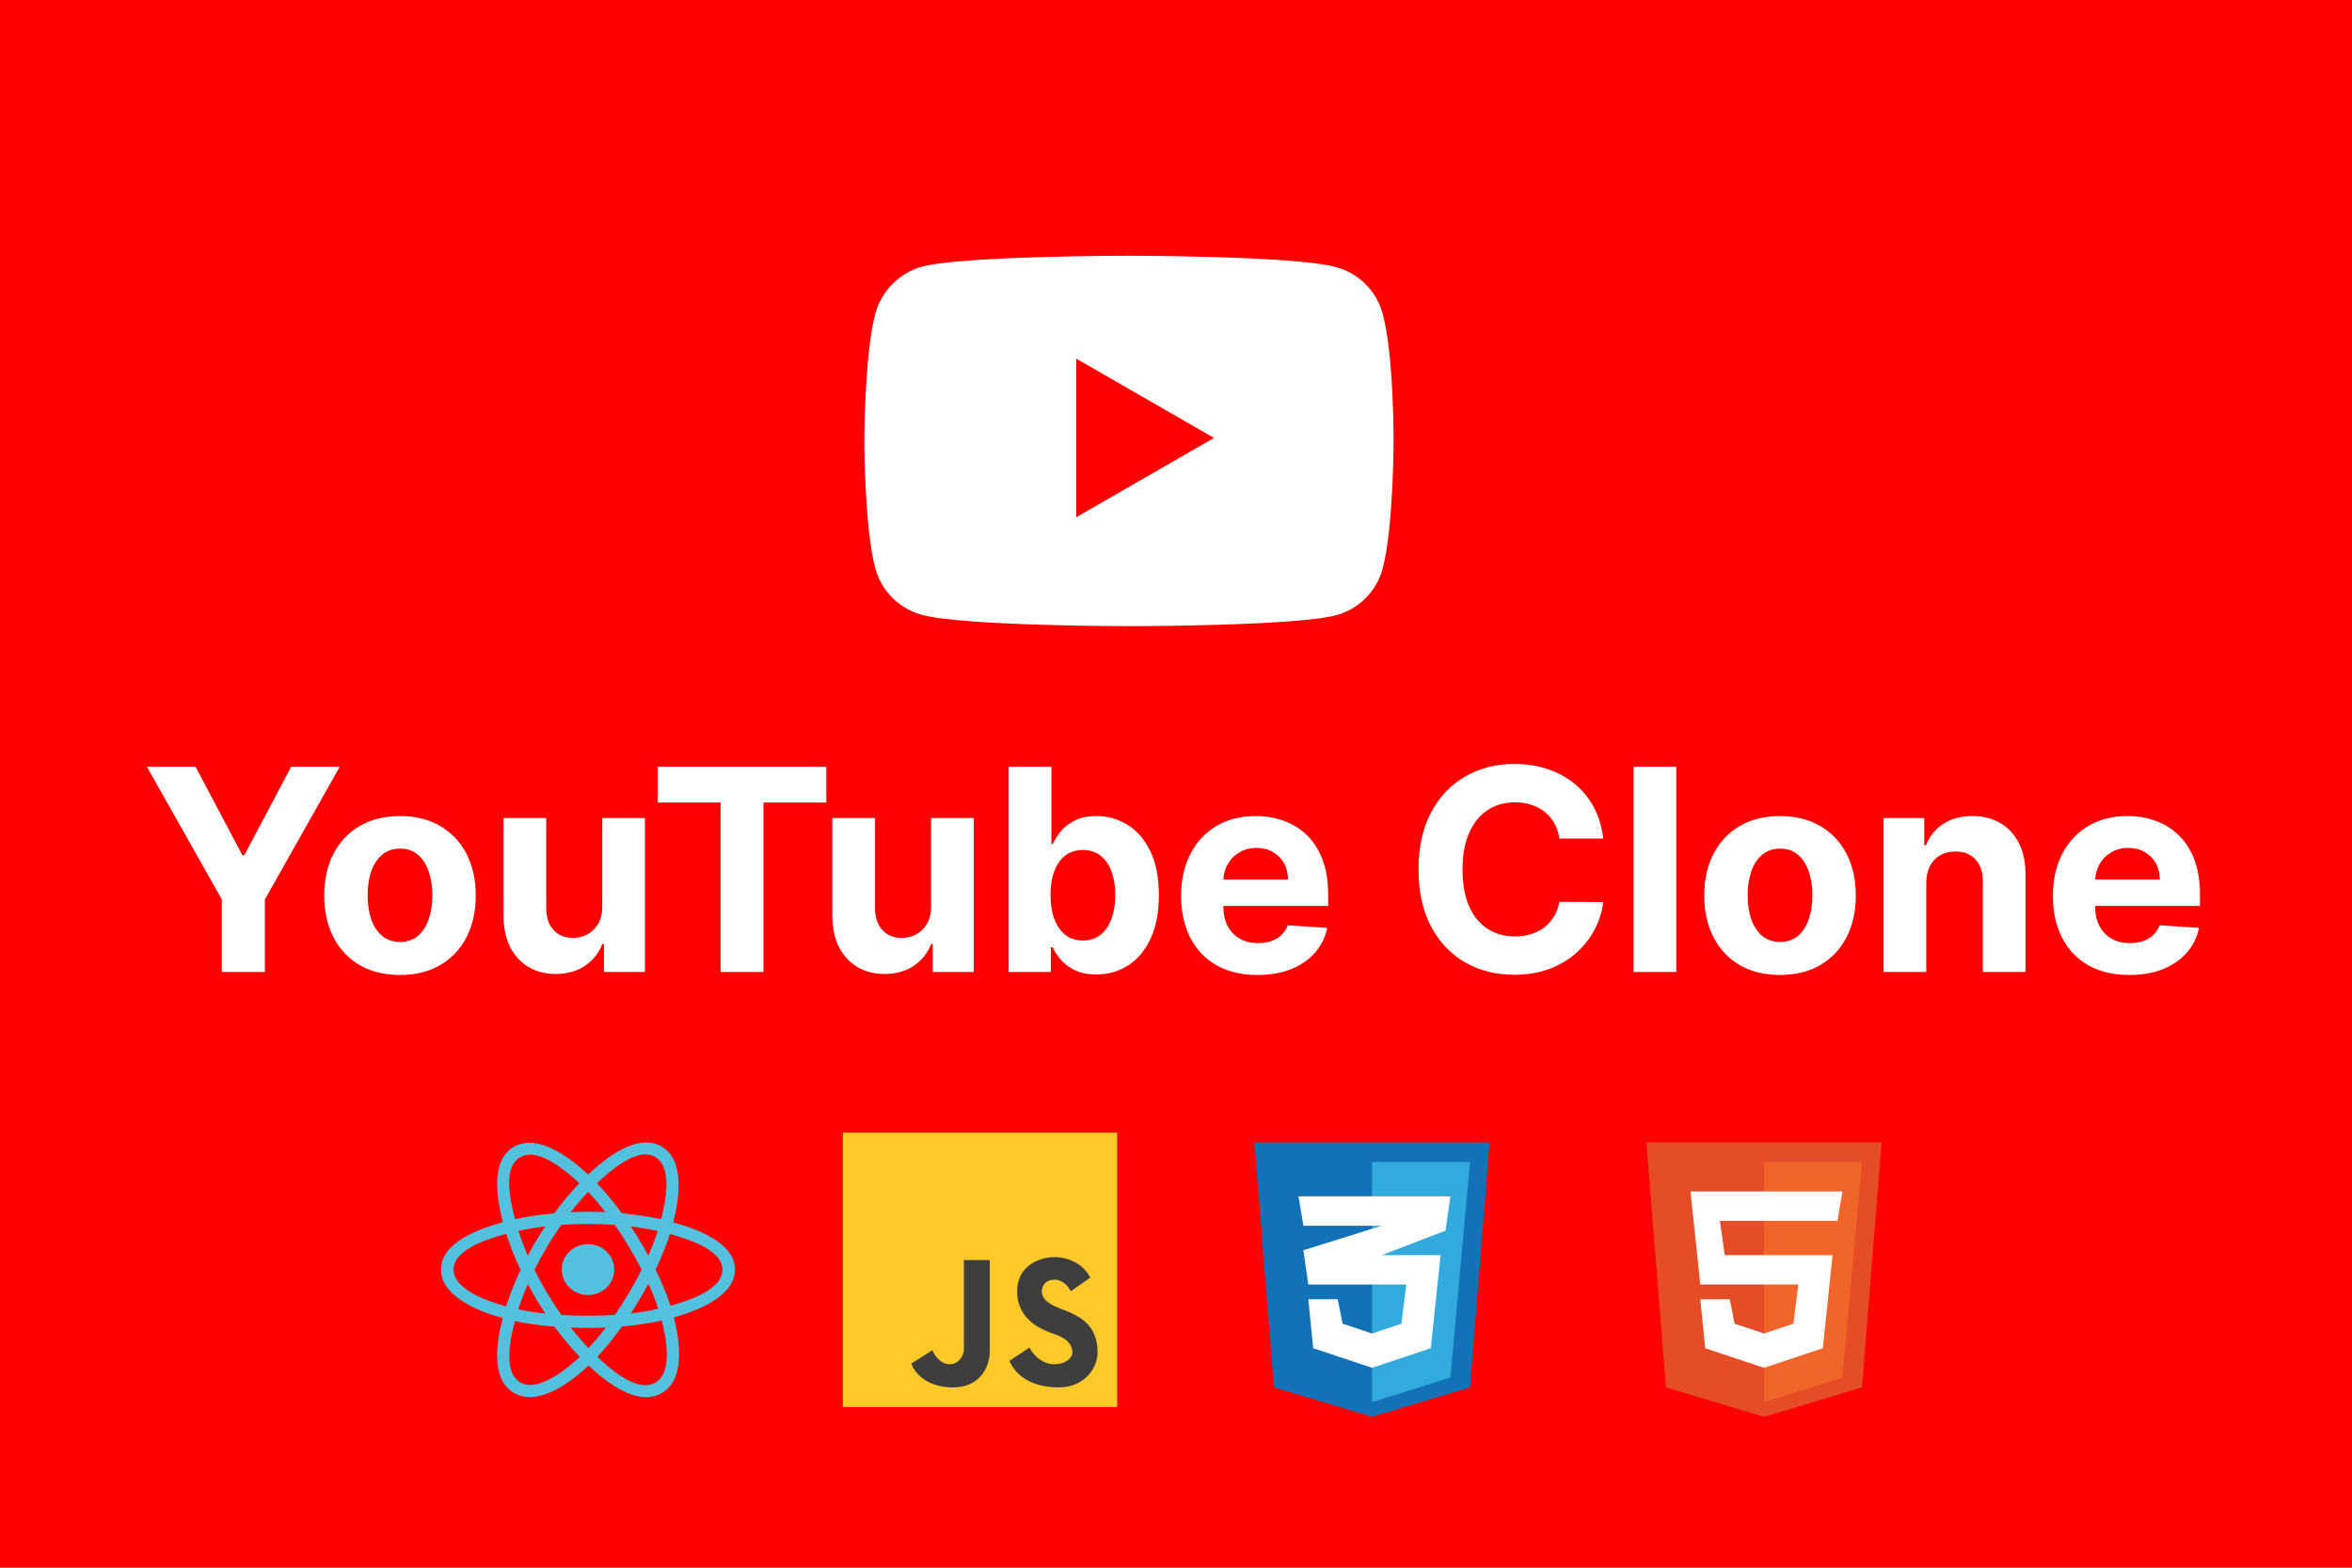
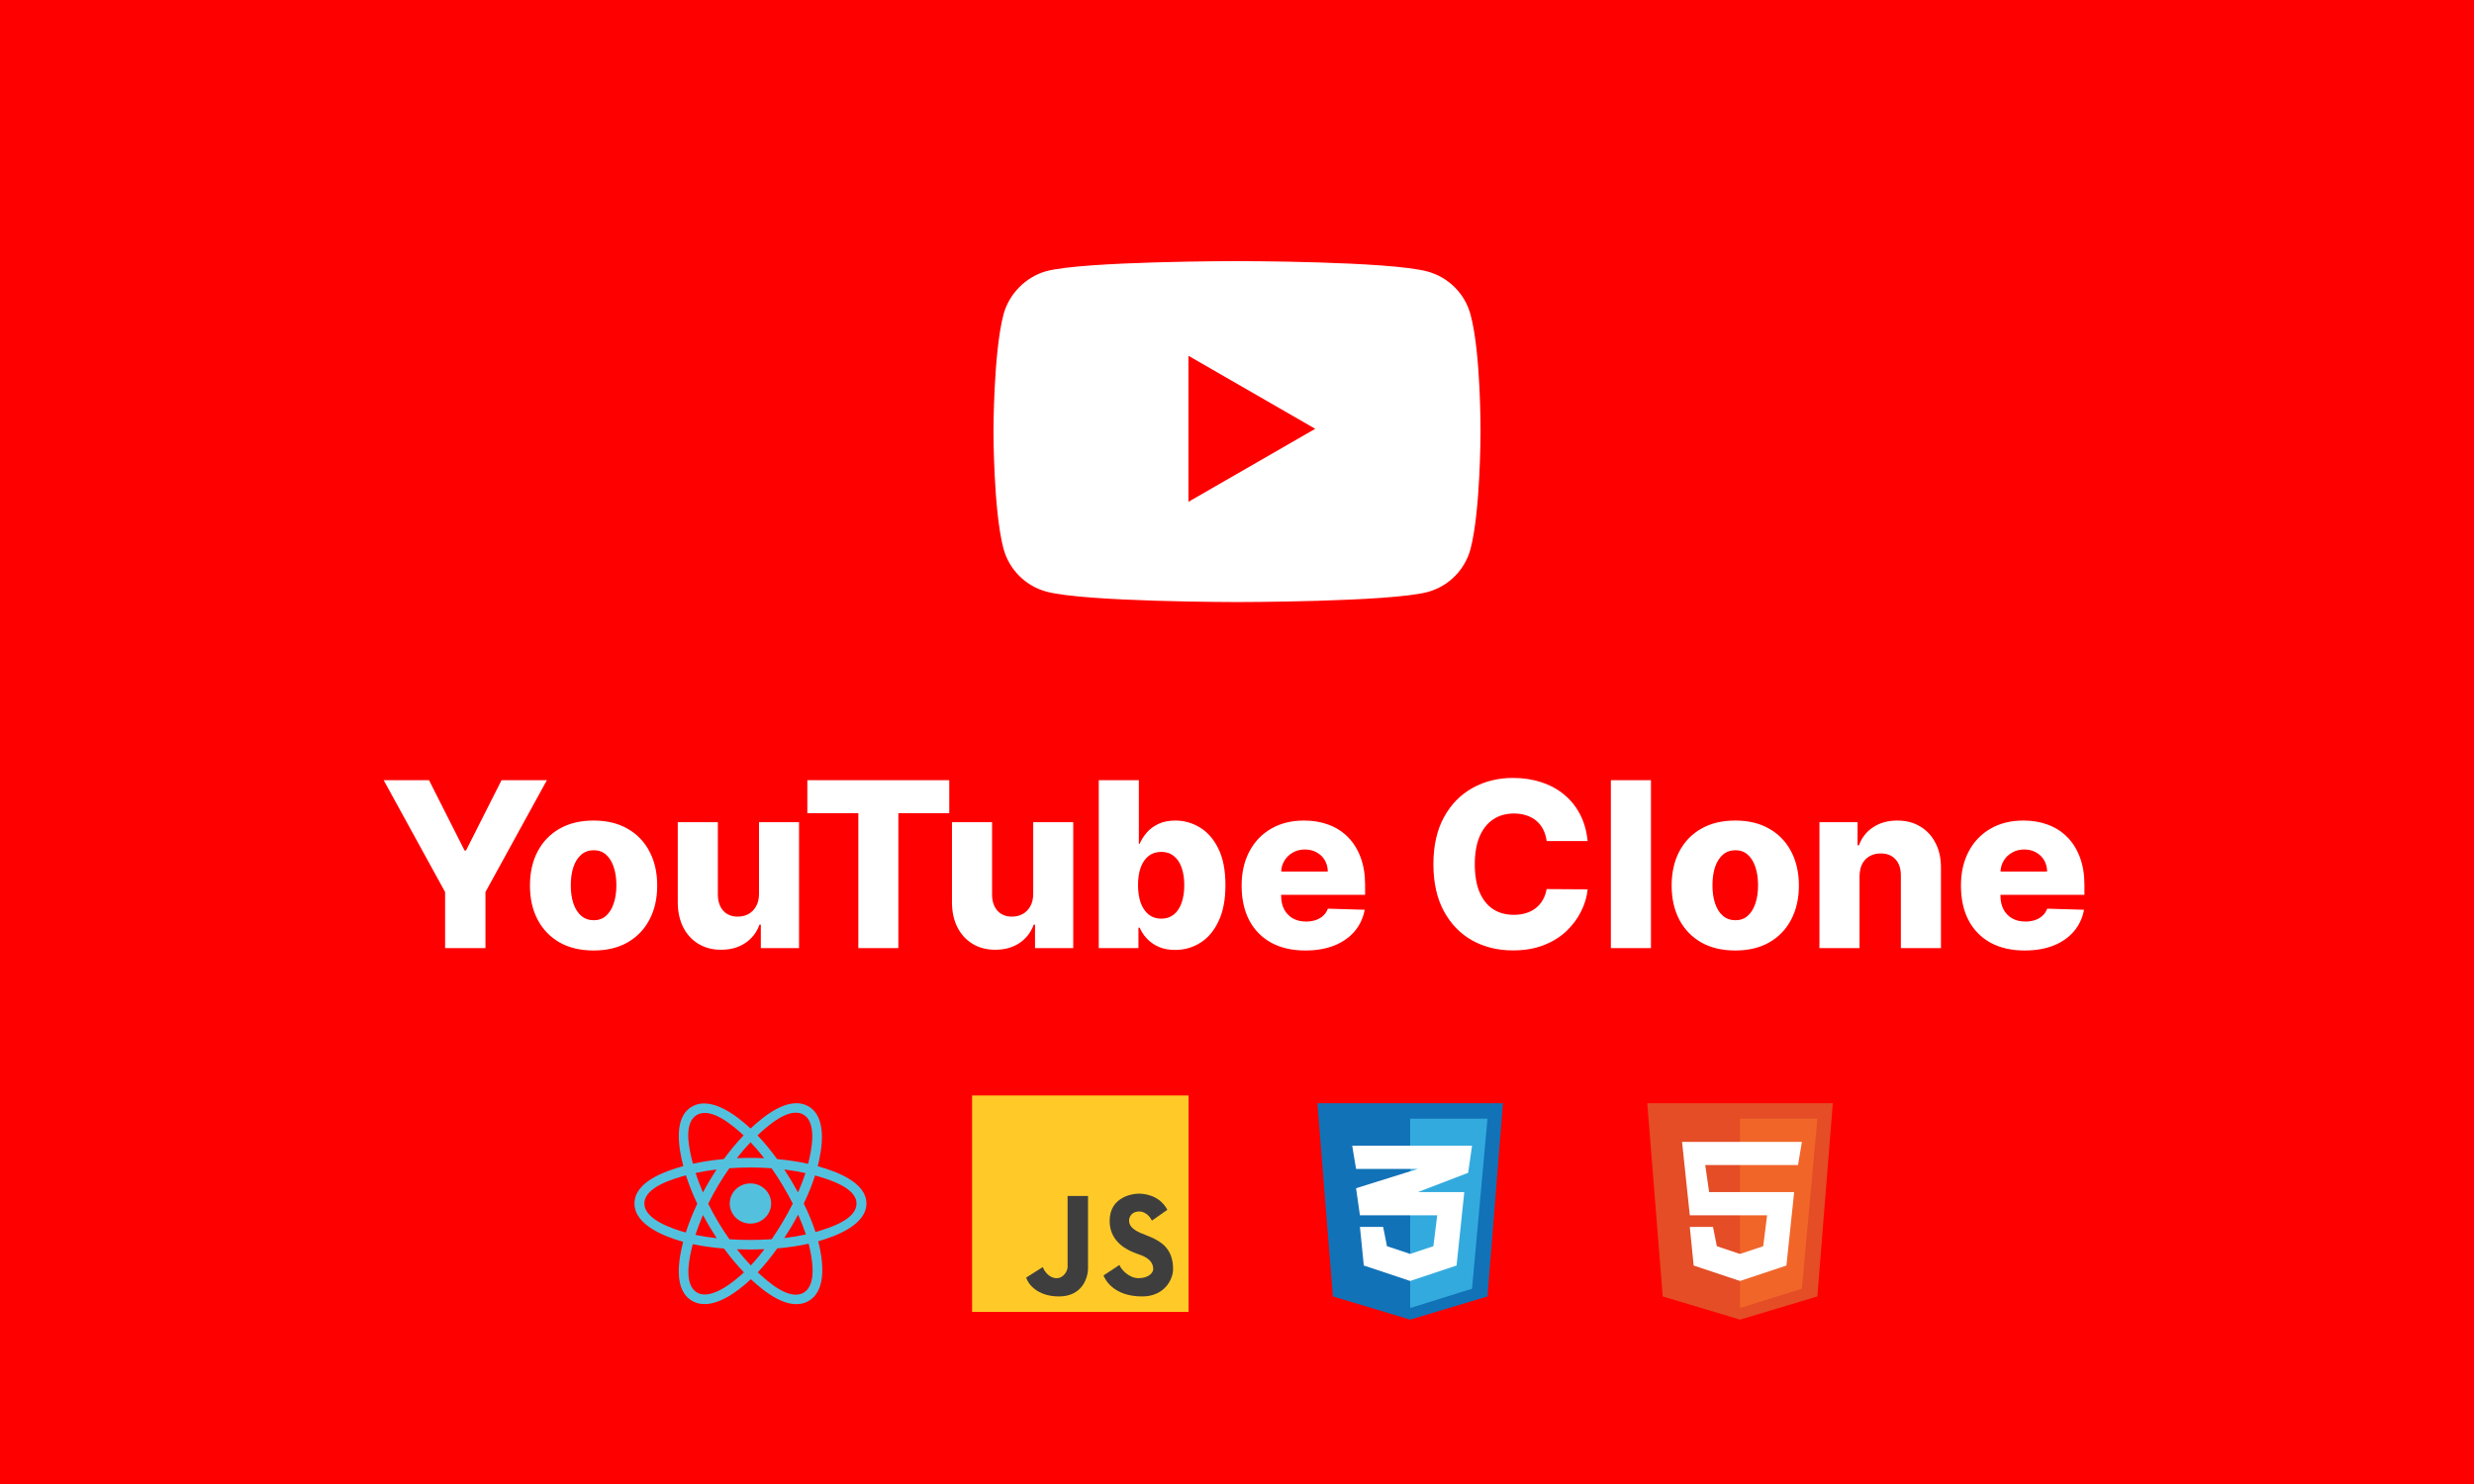
- <svg xmlns="http://www.w3.org/2000/svg" width="300" height="200" viewBox="0 0 300 200" fill="none">
-   <rect width="300" height="200" fill="#FF0000" />
-   <path d="M176.36 40.02C175.581 37.129 173.302 34.849 170.41 34.071C165.128 32.625 144 32.625 144 32.625C144 32.625 122.871 32.625 117.589 34.015C114.754 34.793 112.418 37.129 111.64 40.02C110.25 45.302 110.25 56.255 110.25 56.255C110.25 56.255 110.25 67.264 111.64 72.491C112.418 75.382 114.698 77.662 117.589 78.44C122.927 79.886 144 79.886 144 79.886C144 79.886 165.128 79.886 170.41 78.496C173.302 77.718 175.581 75.438 176.36 72.547C177.75 67.264 177.75 56.311 177.75 56.311C177.75 56.311 177.805 45.302 176.36 40.02Z" fill="white" />
-   <path d="M137.272 65.989L154.842 55.869L137.272 45.75V65.989Z" fill="#FF0000" />
-   <path d="M18.741 97.818H24.942L30.912 109.094H31.168L37.138 97.818H43.338L33.788 114.744V124H28.291V114.744L18.741 97.818ZM51.018 124.384C49.032 124.384 47.315 123.962 45.866 123.118C44.426 122.266 43.314 121.081 42.529 119.564C41.745 118.038 41.353 116.27 41.353 114.259C41.353 112.23 41.745 110.457 42.529 108.94C43.314 107.415 44.426 106.23 45.866 105.386C47.315 104.534 49.032 104.108 51.018 104.108C53.004 104.108 54.717 104.534 56.157 105.386C57.606 106.23 58.723 107.415 59.507 108.94C60.291 110.457 60.683 112.23 60.683 114.259C60.683 116.27 60.291 118.038 59.507 119.564C58.723 121.081 57.606 122.266 56.157 123.118C54.717 123.962 53.004 124.384 51.018 124.384ZM51.044 120.165C51.947 120.165 52.701 119.909 53.306 119.398C53.912 118.878 54.367 118.17 54.674 117.276C54.99 116.381 55.147 115.362 55.147 114.22C55.147 113.078 54.99 112.06 54.674 111.165C54.367 110.27 53.912 109.562 53.306 109.043C52.701 108.523 51.947 108.263 51.044 108.263C50.132 108.263 49.365 108.523 48.742 109.043C48.129 109.562 47.664 110.27 47.349 111.165C47.042 112.06 46.889 113.078 46.889 114.22C46.889 115.362 47.042 116.381 47.349 117.276C47.664 118.17 48.129 118.878 48.742 119.398C49.365 119.909 50.132 120.165 51.044 120.165ZM76.816 115.639V104.364H82.262V124H77.034V120.433H76.829C76.386 121.584 75.649 122.509 74.618 123.207C73.595 123.906 72.346 124.256 70.872 124.256C69.559 124.256 68.404 123.957 67.407 123.361C66.41 122.764 65.63 121.916 65.068 120.817C64.514 119.717 64.233 118.401 64.224 116.866V104.364H69.67V115.895C69.679 117.054 69.99 117.97 70.603 118.643C71.217 119.317 72.039 119.653 73.071 119.653C73.727 119.653 74.341 119.504 74.912 119.206C75.483 118.899 75.943 118.447 76.292 117.851C76.65 117.254 76.825 116.517 76.816 115.639ZM83.896 102.382V97.818H105.398V102.382H97.383V124H91.911V102.382H83.896ZM118.758 115.639V104.364H124.204V124H118.975V120.433H118.771C118.327 121.584 117.59 122.509 116.559 123.207C115.536 123.906 114.288 124.256 112.813 124.256C111.501 124.256 110.346 123.957 109.349 123.361C108.352 122.764 107.572 121.916 107.009 120.817C106.455 119.717 106.174 118.401 106.165 116.866V104.364H111.612V115.895C111.62 117.054 111.931 117.97 112.545 118.643C113.158 119.317 113.981 119.653 115.012 119.653C115.668 119.653 116.282 119.504 116.853 119.206C117.424 118.899 117.884 118.447 118.234 117.851C118.592 117.254 118.766 116.517 118.758 115.639ZM128.662 124V97.818H134.108V107.662H134.275C134.513 107.134 134.858 106.597 135.31 106.051C135.77 105.497 136.367 105.037 137.1 104.67C137.841 104.295 138.762 104.108 139.861 104.108C141.293 104.108 142.614 104.483 143.824 105.233C145.034 105.974 146.002 107.095 146.726 108.595C147.451 110.087 147.813 111.957 147.813 114.207C147.813 116.398 147.459 118.247 146.752 119.756C146.053 121.256 145.098 122.393 143.888 123.169C142.686 123.936 141.34 124.32 139.848 124.32C138.792 124.32 137.892 124.145 137.151 123.795C136.418 123.446 135.817 123.007 135.348 122.479C134.88 121.942 134.522 121.401 134.275 120.855H134.032V124H128.662ZM133.993 114.182C133.993 115.349 134.155 116.368 134.479 117.237C134.803 118.107 135.272 118.784 135.885 119.27C136.499 119.747 137.245 119.986 138.123 119.986C139.009 119.986 139.759 119.743 140.373 119.257C140.986 118.763 141.451 118.081 141.766 117.212C142.09 116.334 142.252 115.324 142.252 114.182C142.252 113.048 142.094 112.051 141.779 111.19C141.463 110.33 140.999 109.656 140.385 109.17C139.772 108.685 139.017 108.442 138.123 108.442C137.236 108.442 136.486 108.676 135.873 109.145C135.267 109.614 134.803 110.278 134.479 111.139C134.155 112 133.993 113.014 133.993 114.182ZM160.396 124.384C158.376 124.384 156.637 123.974 155.18 123.156C153.731 122.33 152.614 121.162 151.83 119.653C151.046 118.136 150.654 116.342 150.654 114.271C150.654 112.251 151.046 110.479 151.83 108.953C152.614 107.428 153.718 106.239 155.141 105.386C156.573 104.534 158.252 104.108 160.178 104.108C161.474 104.108 162.68 104.317 163.796 104.734C164.921 105.143 165.901 105.761 166.737 106.588C167.58 107.415 168.237 108.455 168.705 109.707C169.174 110.952 169.408 112.409 169.408 114.08V115.575H152.827V112.2H164.282C164.282 111.416 164.112 110.722 163.771 110.116C163.43 109.511 162.957 109.038 162.352 108.697C161.755 108.348 161.06 108.173 160.268 108.173C159.441 108.173 158.708 108.365 158.069 108.749C157.438 109.124 156.944 109.631 156.586 110.27C156.228 110.901 156.045 111.604 156.036 112.379V115.588C156.036 116.56 156.215 117.399 156.573 118.107C156.94 118.814 157.455 119.359 158.12 119.743C158.785 120.126 159.573 120.318 160.485 120.318C161.09 120.318 161.644 120.233 162.147 120.062C162.65 119.892 163.08 119.636 163.438 119.295C163.796 118.955 164.069 118.537 164.256 118.043L169.293 118.375C169.038 119.585 168.513 120.642 167.721 121.545C166.937 122.44 165.923 123.139 164.678 123.642C163.442 124.136 162.015 124.384 160.396 124.384ZM204.498 106.984H198.898C198.796 106.26 198.587 105.616 198.272 105.054C197.956 104.483 197.551 103.997 197.057 103.597C196.563 103.196 195.992 102.889 195.344 102.676C194.705 102.463 194.01 102.357 193.26 102.357C191.905 102.357 190.725 102.693 189.719 103.366C188.713 104.031 187.934 105.003 187.38 106.281C186.826 107.551 186.549 109.094 186.549 110.909C186.549 112.776 186.826 114.344 187.38 115.614C187.942 116.884 188.726 117.842 189.732 118.49C190.738 119.138 191.901 119.462 193.222 119.462C193.963 119.462 194.65 119.364 195.28 119.168C195.919 118.972 196.486 118.686 196.98 118.311C197.475 117.928 197.884 117.463 198.208 116.918C198.54 116.372 198.77 115.75 198.898 115.051L204.498 115.077C204.353 116.278 203.99 117.438 203.411 118.554C202.84 119.662 202.069 120.655 201.097 121.533C200.134 122.402 198.983 123.092 197.645 123.604C196.316 124.107 194.811 124.358 193.132 124.358C190.797 124.358 188.709 123.83 186.868 122.773C185.036 121.716 183.587 120.186 182.522 118.183C181.465 116.18 180.936 113.756 180.936 110.909C180.936 108.054 181.473 105.625 182.547 103.622C183.621 101.619 185.078 100.094 186.919 99.046C188.76 97.989 190.831 97.46 193.132 97.46C194.65 97.46 196.056 97.673 197.351 98.099C198.655 98.526 199.81 99.148 200.816 99.966C201.821 100.776 202.64 101.768 203.27 102.945C203.909 104.121 204.319 105.467 204.498 106.984ZM213.811 97.818V124H208.365V97.818H213.811ZM227.045 124.384C225.06 124.384 223.342 123.962 221.893 123.118C220.453 122.266 219.341 121.081 218.557 119.564C217.773 118.038 217.381 116.27 217.381 114.259C217.381 112.23 217.773 110.457 218.557 108.94C219.341 107.415 220.453 106.23 221.893 105.386C223.342 104.534 225.06 104.108 227.045 104.108C229.031 104.108 230.744 104.534 232.185 105.386C233.634 106.23 234.75 107.415 235.534 108.94C236.318 110.457 236.71 112.23 236.71 114.259C236.71 116.27 236.318 118.038 235.534 119.564C234.75 121.081 233.634 122.266 232.185 123.118C230.744 123.962 229.031 124.384 227.045 124.384ZM227.071 120.165C227.974 120.165 228.729 119.909 229.334 119.398C229.939 118.878 230.395 118.17 230.702 117.276C231.017 116.381 231.175 115.362 231.175 114.22C231.175 113.078 231.017 112.06 230.702 111.165C230.395 110.27 229.939 109.562 229.334 109.043C228.729 108.523 227.974 108.263 227.071 108.263C226.159 108.263 225.392 108.523 224.77 109.043C224.156 109.562 223.692 110.27 223.376 111.165C223.07 112.06 222.916 113.078 222.916 114.22C222.916 115.362 223.07 116.381 223.376 117.276C223.692 118.17 224.156 118.878 224.77 119.398C225.392 119.909 226.159 120.165 227.071 120.165ZM245.697 112.648V124H240.251V104.364H245.442V107.828H245.672C246.107 106.686 246.835 105.783 247.858 105.118C248.881 104.445 250.121 104.108 251.578 104.108C252.942 104.108 254.131 104.406 255.145 105.003C256.159 105.599 256.947 106.452 257.51 107.56C258.072 108.659 258.354 109.972 258.354 111.497V124H252.908V112.469C252.916 111.267 252.609 110.33 251.987 109.656C251.365 108.974 250.509 108.634 249.418 108.634C248.685 108.634 248.037 108.791 247.474 109.107C246.92 109.422 246.486 109.882 246.17 110.487C245.864 111.084 245.706 111.804 245.697 112.648ZM271.595 124.384C269.575 124.384 267.836 123.974 266.379 123.156C264.93 122.33 263.814 121.162 263.029 119.653C262.245 118.136 261.853 116.342 261.853 114.271C261.853 112.251 262.245 110.479 263.029 108.953C263.814 107.428 264.917 106.239 266.341 105.386C267.772 104.534 269.451 104.108 271.377 104.108C272.673 104.108 273.879 104.317 274.995 104.734C276.12 105.143 277.1 105.761 277.936 106.588C278.779 107.415 279.436 108.455 279.904 109.707C280.373 110.952 280.608 112.409 280.608 114.08V115.575H264.027V112.2H275.481C275.481 111.416 275.311 110.722 274.97 110.116C274.629 109.511 274.156 109.038 273.551 108.697C272.954 108.348 272.26 108.173 271.467 108.173C270.64 108.173 269.907 108.365 269.268 108.749C268.637 109.124 268.143 109.631 267.785 110.27C267.427 110.901 267.244 111.604 267.235 112.379V115.588C267.235 116.56 267.414 117.399 267.772 118.107C268.139 118.814 268.654 119.359 269.319 119.743C269.984 120.126 270.772 120.318 271.684 120.318C272.289 120.318 272.843 120.233 273.346 120.062C273.849 119.892 274.279 119.636 274.637 119.295C274.995 118.955 275.268 118.537 275.456 118.043L280.493 118.375C280.237 119.585 279.713 120.642 278.92 121.545C278.136 122.44 277.122 123.139 275.877 123.642C274.642 124.136 273.214 124.384 271.595 124.384Z" fill="white" />
-   <path d="M78.349 161.97C78.349 160.177 76.85 158.723 75 158.723C73.151 158.723 71.651 160.177 71.651 161.97C71.651 163.763 73.151 165.217 75 165.217C76.85 165.217 78.349 163.763 78.349 161.97Z" fill="#53C1DE" />
-   <path fill-rule="evenodd" clip-rule="evenodd" d="M85.876 155.942C86.583 153.156 87.472 147.989 84.338 146.238C81.219 144.494 77.16 147.836 75.017 149.841C72.88 147.856 68.708 144.528 65.577 146.285C62.459 148.035 63.421 153.116 64.144 155.92C61.235 156.721 56.25 158.446 56.25 161.97C56.25 165.484 61.23 167.361 64.121 168.161C63.396 170.98 62.482 175.989 65.604 177.735C68.747 179.491 72.906 176.243 75.069 174.215C77.226 176.233 81.246 179.503 84.365 177.752C87.495 175.995 86.68 170.898 85.957 168.078C88.759 167.276 93.75 165.44 93.75 161.97C93.75 158.479 88.738 156.74 85.876 155.942ZM85.52 166.584C85.046 165.127 84.405 163.578 83.621 161.978C84.369 160.415 84.985 158.886 85.446 157.439C87.545 158.028 92.148 159.377 92.148 161.97C92.148 164.587 87.731 165.948 85.52 166.584ZM83.562 176.408C81.235 177.714 77.778 174.587 76.185 173.101C77.242 171.981 78.297 170.678 79.328 169.231C81.141 169.075 82.854 168.82 84.407 168.472C84.916 170.467 85.9 175.095 83.562 176.408ZM66.404 176.389C64.077 175.088 65.141 170.618 65.674 168.542C67.21 168.871 68.911 169.108 70.728 169.251C71.765 170.667 72.852 171.968 73.947 173.107C72.594 174.376 68.743 177.696 66.404 176.389ZM57.852 161.97C57.852 159.342 62.428 158.004 64.574 157.416C65.043 158.896 65.659 160.443 66.401 162.008C65.649 163.596 65.025 165.168 64.551 166.665C62.505 166.097 57.852 164.599 57.852 161.97ZM66.38 147.629C68.717 146.318 72.343 149.512 73.895 150.95C72.805 152.084 71.729 153.376 70.7 154.783C68.937 154.942 67.248 155.196 65.696 155.537C65.114 153.276 64.045 148.94 66.38 147.629ZM80.474 156.471C81.671 156.618 82.817 156.812 83.893 157.051C83.57 158.055 83.168 159.105 82.693 160.182C82.005 158.917 81.267 157.677 80.474 156.471ZM75.018 152.06C75.757 152.836 76.497 153.703 77.225 154.643C75.748 154.575 74.269 154.575 72.793 154.642C73.521 153.711 74.267 152.845 75.018 152.06ZM67.321 160.181C66.854 159.108 66.455 158.053 66.129 157.034C67.199 156.802 68.34 156.612 69.529 156.468C68.733 157.671 67.996 158.911 67.321 160.181ZM69.563 167.582C68.335 167.449 67.177 167.269 66.107 167.043C66.438 166.007 66.846 164.929 67.323 163.834C68.007 165.117 68.756 166.368 69.563 167.582ZM75.062 171.989C74.303 171.195 73.546 170.316 72.806 169.371C74.291 169.428 75.779 169.428 77.264 169.364C76.534 170.326 75.796 171.206 75.062 171.989ZM82.708 163.778C83.21 164.885 83.632 165.957 83.968 166.976C82.88 167.217 81.707 167.41 80.47 167.554C81.269 166.326 82.019 165.067 82.708 163.778ZM78.434 167.743C76.163 167.9 73.877 167.898 71.605 167.755C70.314 165.927 69.164 164.004 68.172 162.007C69.159 160.015 70.3 158.096 71.585 156.27C73.859 156.103 76.147 156.103 78.421 156.271C79.695 158.096 80.834 160.011 81.845 161.985C80.846 163.977 79.699 165.9 78.434 167.743ZM83.538 147.583C85.876 148.891 84.835 153.534 84.324 155.553C82.769 155.205 81.079 154.946 79.31 154.785C78.28 153.363 77.212 152.069 76.141 150.949C77.712 149.481 81.223 146.289 83.538 147.583Z" fill="#53C1DE" />
-   <rect x="107.5" y="144.5" width="35" height="35" fill="#FFCA28" />
-   <path d="M128.75 173.61L131.327 171.904C131.529 172.539 132.808 174.046 134.423 174.046C136.038 174.046 136.788 173.163 136.788 172.579C136.788 170.985 135.139 170.423 134.347 170.153C134.218 170.109 134.111 170.072 134.038 170.041C134.001 170.024 133.945 170.003 133.872 169.975C132.991 169.639 129.74 168.397 129.74 164.796C129.74 160.831 133.567 160.375 134.433 160.375C134.999 160.375 137.721 160.444 139.077 162.992L136.577 164.737C136.029 163.627 135.118 163.26 134.558 163.26C133.173 163.26 132.885 164.275 132.885 164.737C132.885 166.033 134.389 166.615 135.659 167.105C135.991 167.234 136.308 167.356 136.577 167.483C137.962 168.137 140 169.208 140 172.579C140 174.267 138.584 177 135.019 177C130.231 177 128.962 174.125 128.75 173.61Z" fill="#3E3E3E" />
-   <path d="M116.25 173.948L118.936 172.244C119.146 172.878 119.964 174.047 121.151 174.047C122.337 174.047 122.945 172.829 122.945 172.244V160.75H126.248V172.244C126.301 173.829 125.422 177 121.542 177C117.974 177 116.491 174.88 116.25 173.948Z" fill="#3E3E3E" />
-   <path d="M162.5 177L160 145.75H190L187.5 177L175 180.75L162.5 177Z" fill="#1172B8" />
-   <path d="M187.5 148.25H175V178.875L185 175.75L187.5 148.25Z" fill="#33AADD" />
-   <path d="M179.375 163.875H166.875L166.25 159.5L176.25 156.375H166.25L165.625 152.625H185L184.375 157L176.25 160.125H183.75L182.5 172L175 174.5L167.5 172L166.875 165.75H170.625L171.25 168.875L175 170.125L178.75 168.875L179.375 163.875Z" fill="white" />
-   <path d="M212.5 177L210 145.75H240L237.5 177L225 180.75L212.5 177Z" fill="#E44D26" />
-   <path d="M237.5 148.25H225V178.875L235 175.75L237.5 148.25Z" fill="#F16529" />
-   <path d="M216.875 163.875L215.625 152H235L234.375 155.75H219.375L220 160.125H233.75L232.5 172L225 174.5L217.5 172L216.875 165.75H220.625L221.25 168.875L225 170.125L228.75 168.875L229.375 163.875H216.875Z" fill="white" />
+ <svg xmlns="http://www.w3.org/2000/svg" width="300" height="180" viewBox="0 0 300 180" fill="none">
+   <rect width="300" height="180" fill="#FF0000" />
+   <path d="M178.315 38.142C177.634 35.613 175.639 33.618 173.109 32.937C168.487 31.672 150 31.672 150 31.672C150 31.672 131.513 31.672 126.891 32.888C124.409 33.569 122.366 35.613 121.685 38.142C120.469 42.764 120.469 52.349 120.469 52.349C120.469 52.349 120.469 61.981 121.685 66.555C122.366 69.085 124.361 71.079 126.891 71.76C131.561 73.025 150 73.025 150 73.025C150 73.025 168.487 73.025 173.109 71.809C175.639 71.128 177.634 69.133 178.315 66.603C179.531 61.981 179.531 52.397 179.531 52.397C179.531 52.397 179.58 42.764 178.315 38.142Z" fill="white" />
+   <path d="M144.113 60.865L159.487 52.011L144.113 43.156V60.865Z" fill="#FF0000" />
+   <path d="M46.527 94.636H52.026L56.331 103.158H56.51L60.815 94.636H66.314L58.867 108.199V115H53.974V108.199L46.527 94.636ZM71.979 115.288C70.375 115.288 68.996 114.96 67.843 114.304C66.696 113.641 65.811 112.72 65.188 111.54C64.571 110.353 64.263 108.978 64.263 107.413C64.263 105.842 64.571 104.467 65.188 103.287C65.811 102.1 66.696 101.179 67.843 100.523C68.996 99.86 70.375 99.528 71.979 99.528C73.583 99.528 74.959 99.86 76.106 100.523C77.259 101.179 78.144 102.1 78.76 103.287C79.383 104.467 79.695 105.842 79.695 107.413C79.695 108.978 79.383 110.353 78.76 111.54C78.144 112.72 77.259 113.641 76.106 114.304C74.959 114.96 73.583 115.288 71.979 115.288ZM72.009 111.619C72.592 111.619 73.086 111.44 73.49 111.082C73.895 110.724 74.203 110.227 74.415 109.591C74.634 108.955 74.743 108.219 74.743 107.384C74.743 106.535 74.634 105.793 74.415 105.156C74.203 104.52 73.895 104.023 73.49 103.665C73.086 103.307 72.592 103.128 72.009 103.128C71.406 103.128 70.895 103.307 70.478 103.665C70.067 104.023 69.752 104.52 69.533 105.156C69.321 105.793 69.215 106.535 69.215 107.384C69.215 108.219 69.321 108.955 69.533 109.591C69.752 110.227 70.067 110.724 70.478 111.082C70.895 111.44 71.406 111.619 72.009 111.619ZM92.039 108.408V99.727H96.892V115H92.258V112.156H92.099C91.761 113.091 91.184 113.833 90.369 114.384C89.56 114.927 88.582 115.199 87.436 115.199C86.395 115.199 85.48 114.96 84.691 114.483C83.903 114.006 83.289 113.339 82.852 112.484C82.414 111.623 82.192 110.615 82.186 109.462V99.727H87.048V108.507C87.055 109.336 87.273 109.989 87.704 110.466C88.135 110.943 88.722 111.182 89.464 111.182C89.948 111.182 90.382 111.076 90.767 110.864C91.158 110.645 91.466 110.33 91.691 109.919C91.923 109.501 92.039 108.998 92.039 108.408ZM97.898 98.633V94.636H115.11V98.633H108.935V115H104.083V98.633H97.898ZM125.289 108.408V99.727H130.142V115H125.508V112.156H125.349C125.011 113.091 124.434 113.833 123.619 114.384C122.81 114.927 121.833 115.199 120.686 115.199C119.645 115.199 118.73 114.96 117.941 114.483C117.153 114.006 116.539 113.339 116.102 112.484C115.664 111.623 115.442 110.615 115.436 109.462V99.727H120.298V108.507C120.305 109.336 120.523 109.989 120.954 110.466C121.385 110.943 121.972 111.182 122.714 111.182C123.198 111.182 123.632 111.076 124.017 110.864C124.408 110.645 124.716 110.33 124.941 109.919C125.173 109.501 125.289 108.998 125.289 108.408ZM133.237 115V94.636H138.099V102.342H138.198C138.397 101.878 138.679 101.431 139.043 101C139.415 100.569 139.885 100.218 140.455 99.946C141.032 99.668 141.721 99.528 142.523 99.528C143.584 99.528 144.575 99.807 145.496 100.364C146.424 100.92 147.174 101.779 147.744 102.939C148.314 104.099 148.599 105.577 148.599 107.374C148.599 109.104 148.324 110.552 147.773 111.719C147.23 112.885 146.494 113.76 145.566 114.344C144.645 114.927 143.621 115.219 142.494 115.219C141.725 115.219 141.058 115.093 140.495 114.841C139.932 114.589 139.458 114.258 139.073 113.847C138.695 113.436 138.404 112.995 138.198 112.524H138.049V115H133.237ZM137.999 107.364C137.999 108.186 138.109 108.902 138.327 109.511C138.553 110.121 138.874 110.595 139.292 110.933C139.716 111.265 140.223 111.43 140.813 111.43C141.41 111.43 141.917 111.265 142.335 110.933C142.752 110.595 143.067 110.121 143.279 109.511C143.498 108.902 143.607 108.186 143.607 107.364C143.607 106.542 143.498 105.829 143.279 105.226C143.067 104.623 142.752 104.155 142.335 103.824C141.924 103.492 141.416 103.327 140.813 103.327C140.217 103.327 139.71 103.489 139.292 103.814C138.874 104.139 138.553 104.603 138.327 105.206C138.109 105.809 137.999 106.528 137.999 107.364ZM158.286 115.288C156.688 115.288 155.31 114.973 154.15 114.344C152.996 113.707 152.108 112.803 151.485 111.629C150.868 110.449 150.56 109.047 150.56 107.423C150.56 105.846 150.872 104.467 151.495 103.287C152.118 102.1 152.996 101.179 154.13 100.523C155.263 99.86 156.599 99.528 158.137 99.528C159.224 99.528 160.218 99.697 161.12 100.036C162.021 100.374 162.8 100.874 163.456 101.537C164.113 102.2 164.623 103.018 164.988 103.993C165.352 104.961 165.534 106.071 165.534 107.324V108.537H152.26V105.713H161.01C161.004 105.196 160.881 104.735 160.642 104.331C160.404 103.927 160.076 103.612 159.658 103.386C159.247 103.154 158.773 103.038 158.236 103.038C157.693 103.038 157.205 103.161 156.775 103.406C156.344 103.645 156.002 103.973 155.75 104.391C155.498 104.802 155.366 105.269 155.353 105.793V108.666C155.353 109.289 155.475 109.836 155.721 110.307C155.966 110.771 156.314 111.132 156.765 111.391C157.215 111.649 157.752 111.778 158.375 111.778C158.806 111.778 159.197 111.719 159.549 111.599C159.9 111.48 160.202 111.304 160.453 111.072C160.705 110.84 160.894 110.555 161.02 110.217L165.485 110.347C165.299 111.348 164.891 112.219 164.262 112.962C163.639 113.697 162.82 114.271 161.806 114.682C160.792 115.086 159.618 115.288 158.286 115.288ZM192.518 102.014H187.546C187.48 101.504 187.344 101.043 187.138 100.632C186.933 100.221 186.661 99.87 186.323 99.578C185.985 99.287 185.584 99.064 185.12 98.912C184.663 98.753 184.156 98.673 183.599 98.673C182.611 98.673 181.759 98.915 181.043 99.399C180.334 99.883 179.787 100.582 179.403 101.497C179.025 102.412 178.836 103.519 178.836 104.818C178.836 106.17 179.028 107.304 179.413 108.219C179.804 109.127 180.351 109.813 181.053 110.277C181.763 110.734 182.601 110.963 183.569 110.963C184.112 110.963 184.606 110.893 185.05 110.754C185.501 110.615 185.896 110.413 186.234 110.148C186.578 109.876 186.86 109.548 187.079 109.163C187.304 108.772 187.46 108.331 187.546 107.841L192.518 107.871C192.432 108.772 192.17 109.661 191.732 110.536C191.301 111.411 190.708 112.209 189.952 112.932C189.197 113.648 188.275 114.218 187.188 114.642C186.108 115.066 184.868 115.278 183.469 115.278C181.627 115.278 179.976 114.874 178.518 114.065C177.066 113.25 175.919 112.063 175.077 110.506C174.236 108.948 173.815 107.052 173.815 104.818C173.815 102.578 174.242 100.679 175.097 99.121C175.952 97.563 177.109 96.38 178.567 95.571C180.026 94.762 181.66 94.358 183.469 94.358C184.702 94.358 185.843 94.53 186.89 94.875C187.937 95.213 188.859 95.71 189.654 96.367C190.45 97.016 191.096 97.815 191.593 98.763C192.09 99.711 192.398 100.795 192.518 102.014ZM200.196 94.636V115H195.334V94.636H200.196ZM210.42 115.288C208.816 115.288 207.438 114.96 206.284 114.304C205.137 113.641 204.252 112.72 203.629 111.54C203.013 110.353 202.705 108.978 202.705 107.413C202.705 105.842 203.013 104.467 203.629 103.287C204.252 102.1 205.137 101.179 206.284 100.523C207.438 99.86 208.816 99.528 210.42 99.528C212.025 99.528 213.4 99.86 214.547 100.523C215.7 101.179 216.585 102.1 217.202 103.287C217.825 104.467 218.136 105.842 218.136 107.413C218.136 108.978 217.825 110.353 217.202 111.54C216.585 112.72 215.7 113.641 214.547 114.304C213.4 114.96 212.025 115.288 210.42 115.288ZM210.45 111.619C211.034 111.619 211.527 111.44 211.932 111.082C212.336 110.724 212.644 110.227 212.857 109.591C213.075 108.955 213.185 108.219 213.185 107.384C213.185 106.535 213.075 105.793 212.857 105.156C212.644 104.52 212.336 104.023 211.932 103.665C211.527 103.307 211.034 103.128 210.45 103.128C209.847 103.128 209.337 103.307 208.919 103.665C208.508 104.023 208.193 104.52 207.974 105.156C207.762 105.793 207.656 106.535 207.656 107.384C207.656 108.219 207.762 108.955 207.974 109.591C208.193 110.227 208.508 110.724 208.919 111.082C209.337 111.44 209.847 111.619 210.45 111.619ZM225.489 106.29V115H220.627V99.727H225.251V102.531H225.42C225.758 101.597 226.335 100.864 227.15 100.334C227.965 99.797 228.936 99.528 230.063 99.528C231.137 99.528 232.068 99.77 232.857 100.254C233.653 100.732 234.269 101.401 234.707 102.263C235.151 103.118 235.37 104.119 235.363 105.266V115H230.501V106.22C230.507 105.372 230.292 104.709 229.854 104.232C229.424 103.754 228.824 103.516 228.055 103.516C227.544 103.516 227.094 103.628 226.702 103.854C226.318 104.072 226.02 104.387 225.808 104.798C225.602 105.209 225.496 105.706 225.489 106.29ZM245.512 115.288C243.915 115.288 242.536 114.973 241.376 114.344C240.223 113.707 239.334 112.803 238.711 111.629C238.095 110.449 237.787 109.047 237.787 107.423C237.787 105.846 238.098 104.467 238.721 103.287C239.344 102.1 240.223 101.179 241.356 100.523C242.49 99.86 243.825 99.528 245.363 99.528C246.45 99.528 247.445 99.697 248.346 100.036C249.248 100.374 250.027 100.874 250.683 101.537C251.339 102.2 251.85 103.018 252.214 103.993C252.579 104.961 252.761 106.071 252.761 107.324V108.537H239.487V105.713H248.237C248.23 105.196 248.108 104.735 247.869 104.331C247.63 103.927 247.302 103.612 246.885 103.386C246.474 103.154 246 103.038 245.463 103.038C244.919 103.038 244.432 103.161 244.001 103.406C243.57 103.645 243.229 103.973 242.977 104.391C242.725 104.802 242.592 105.269 242.579 105.793V108.666C242.579 109.289 242.702 109.836 242.947 110.307C243.192 110.771 243.54 111.132 243.991 111.391C244.442 111.649 244.979 111.778 245.602 111.778C246.033 111.778 246.424 111.719 246.775 111.599C247.127 111.48 247.428 111.304 247.68 111.072C247.932 110.84 248.121 110.555 248.247 110.217L252.711 110.347C252.526 111.348 252.118 112.219 251.488 112.962C250.865 113.697 250.047 114.271 249.032 114.682C248.018 115.086 246.845 115.288 245.512 115.288Z" fill="white" />
+   <path d="M93.511 145.977C93.511 144.633 92.387 143.542 91 143.542C89.613 143.542 88.489 144.633 88.489 145.977C88.489 147.322 89.613 148.413 91 148.413C92.387 148.413 93.511 147.322 93.511 145.977Z" fill="#53C1DE" />
+   <path fill-rule="evenodd" clip-rule="evenodd" d="M99.157 141.457C99.687 139.367 100.354 135.492 98.004 134.178C95.664 132.87 92.62 135.377 91.013 136.881C89.41 135.392 86.281 132.896 83.933 134.214C81.594 135.526 82.316 139.337 82.858 141.44C80.677 142.04 76.938 143.334 76.938 145.977C76.938 148.613 80.673 150.021 82.841 150.621C82.297 152.735 81.612 156.491 83.953 157.801C86.31 159.119 89.43 156.682 91.052 155.161C92.67 156.675 95.684 159.127 98.024 157.814C100.371 156.497 99.76 152.673 99.218 150.559C101.319 149.957 105.062 148.58 105.062 145.977C105.062 143.36 101.303 142.055 99.157 141.457ZM98.89 149.438C98.534 148.345 98.054 147.183 97.466 145.983C98.027 144.811 98.489 143.665 98.835 142.579C100.409 143.021 103.861 144.032 103.861 145.977C103.861 147.941 100.548 148.961 98.89 149.438ZM97.422 156.806C95.676 157.785 93.083 155.44 91.889 154.326C92.681 153.485 93.473 152.508 94.246 151.423C95.606 151.306 96.89 151.115 98.055 150.854C98.437 152.35 99.175 155.822 97.422 156.806ZM84.553 156.792C82.808 155.816 83.606 152.464 84.006 150.906C85.158 151.153 86.433 151.331 87.796 151.438C88.574 152.5 89.389 153.476 90.21 154.33C89.196 155.282 86.307 157.772 84.553 156.792ZM78.139 145.977C78.139 144.007 81.571 143.003 83.18 142.562C83.532 143.672 83.994 144.832 84.551 146.006C83.987 147.197 83.519 148.376 83.163 149.499C81.629 149.073 78.139 147.949 78.139 145.977ZM84.535 135.222C86.288 134.238 89.007 136.634 90.171 137.713C89.354 138.563 88.547 139.532 87.775 140.587C86.453 140.706 85.186 140.897 84.022 141.153C83.585 139.457 82.784 136.205 84.535 135.222ZM95.106 141.854C96.003 141.963 96.863 142.109 97.67 142.288C97.428 143.041 97.126 143.829 96.77 144.636C96.254 143.687 95.701 142.758 95.106 141.854ZM91.013 138.545C91.568 139.127 92.123 139.777 92.668 140.482C91.561 140.432 90.452 140.431 89.344 140.482C89.891 139.783 90.451 139.134 91.013 138.545ZM85.24 144.635C84.891 143.831 84.591 143.04 84.347 142.276C85.149 142.102 86.005 141.959 86.897 141.851C86.3 142.754 85.747 143.683 85.24 144.635ZM86.922 150.187C86.001 150.087 85.132 149.952 84.33 149.783C84.579 149.005 84.885 148.197 85.242 147.375C85.756 148.337 86.317 149.276 86.922 150.187ZM91.047 153.492C90.477 152.896 89.909 152.237 89.355 151.529C90.468 151.571 91.584 151.571 92.698 151.523C92.15 152.245 91.597 152.904 91.047 153.492ZM96.781 147.333C97.157 148.164 97.474 148.968 97.726 149.732C96.91 149.913 96.03 150.058 95.102 150.166C95.702 149.244 96.264 148.3 96.781 147.333ZM93.576 150.307C91.872 150.425 90.158 150.424 88.454 150.317C87.485 148.945 86.623 147.503 85.879 146.005C86.62 144.511 87.475 143.072 88.439 141.702C90.145 141.577 91.861 141.577 93.566 141.703C94.521 143.072 95.376 144.508 96.133 145.989C95.385 147.482 94.525 148.925 93.576 150.307ZM97.403 135.187C99.157 136.168 98.376 139.651 97.993 141.165C96.826 140.904 95.559 140.71 94.233 140.589C93.46 139.522 92.659 138.552 91.855 137.712C93.034 136.61 95.667 134.216 97.403 135.187Z" fill="#53C1DE" />
+   <rect x="117.875" y="132.875" width="26.25" height="26.25" fill="#FFCA28" />
+   <path d="M133.812 154.707L135.745 153.428C135.897 153.904 136.856 155.034 138.067 155.034C139.279 155.034 139.841 154.373 139.841 153.934C139.841 152.738 138.604 152.317 138.01 152.114C137.913 152.081 137.833 152.054 137.779 152.031C137.751 152.018 137.709 152.002 137.654 151.981C136.993 151.729 134.555 150.797 134.555 148.097C134.555 145.123 137.425 144.781 138.075 144.781C138.499 144.781 140.541 144.833 141.558 146.744L139.683 148.053C139.272 147.22 138.589 146.945 138.168 146.945C137.13 146.945 136.913 147.706 136.913 148.053C136.913 149.025 138.042 149.461 138.994 149.829C139.244 149.925 139.481 150.017 139.683 150.112C140.721 150.603 142.25 151.406 142.25 153.934C142.25 155.2 141.188 157.25 138.514 157.25C134.923 157.25 133.971 155.094 133.812 154.707Z" fill="#3E3E3E" />
+   <path d="M124.438 154.961L126.452 153.683C126.61 154.159 127.223 155.035 128.113 155.035C129.003 155.035 129.458 154.121 129.458 153.683V145.063H131.936V153.683C131.976 154.872 131.316 157.25 128.406 157.25C125.73 157.25 124.618 155.66 124.438 154.961Z" fill="#3E3E3E" />
+   <path d="M161.625 157.25L159.75 133.812H182.25L180.375 157.25L171 160.062L161.625 157.25Z" fill="#1172B8" />
+   <path d="M180.375 135.688H171V158.656L178.5 156.312L180.375 135.688Z" fill="#33AADD" />
+   <path d="M174.281 147.406H164.906L164.437 144.125L171.937 141.781H164.437L163.969 138.969H178.5L178.031 142.25L171.937 144.594H177.562L176.625 153.5L171 155.375L165.375 153.5L164.906 148.812H167.719L168.187 151.156L171 152.094L173.812 151.156L174.281 147.406Z" fill="white" />
+   <path d="M201.625 157.25L199.75 133.812H222.25L220.375 157.25L211 160.062L201.625 157.25Z" fill="#E44D26" />
+   <path d="M220.375 135.688H211V158.656L218.5 156.312L220.375 135.688Z" fill="#F16529" />
+   <path d="M204.906 147.406L203.969 138.5H218.5L218.031 141.312H206.781L207.25 144.594H217.562L216.625 153.5L211 155.375L205.375 153.5L204.906 148.812H207.719L208.188 151.156L211 152.094L213.812 151.156L214.281 147.406H204.906Z" fill="white" />
</svg>
